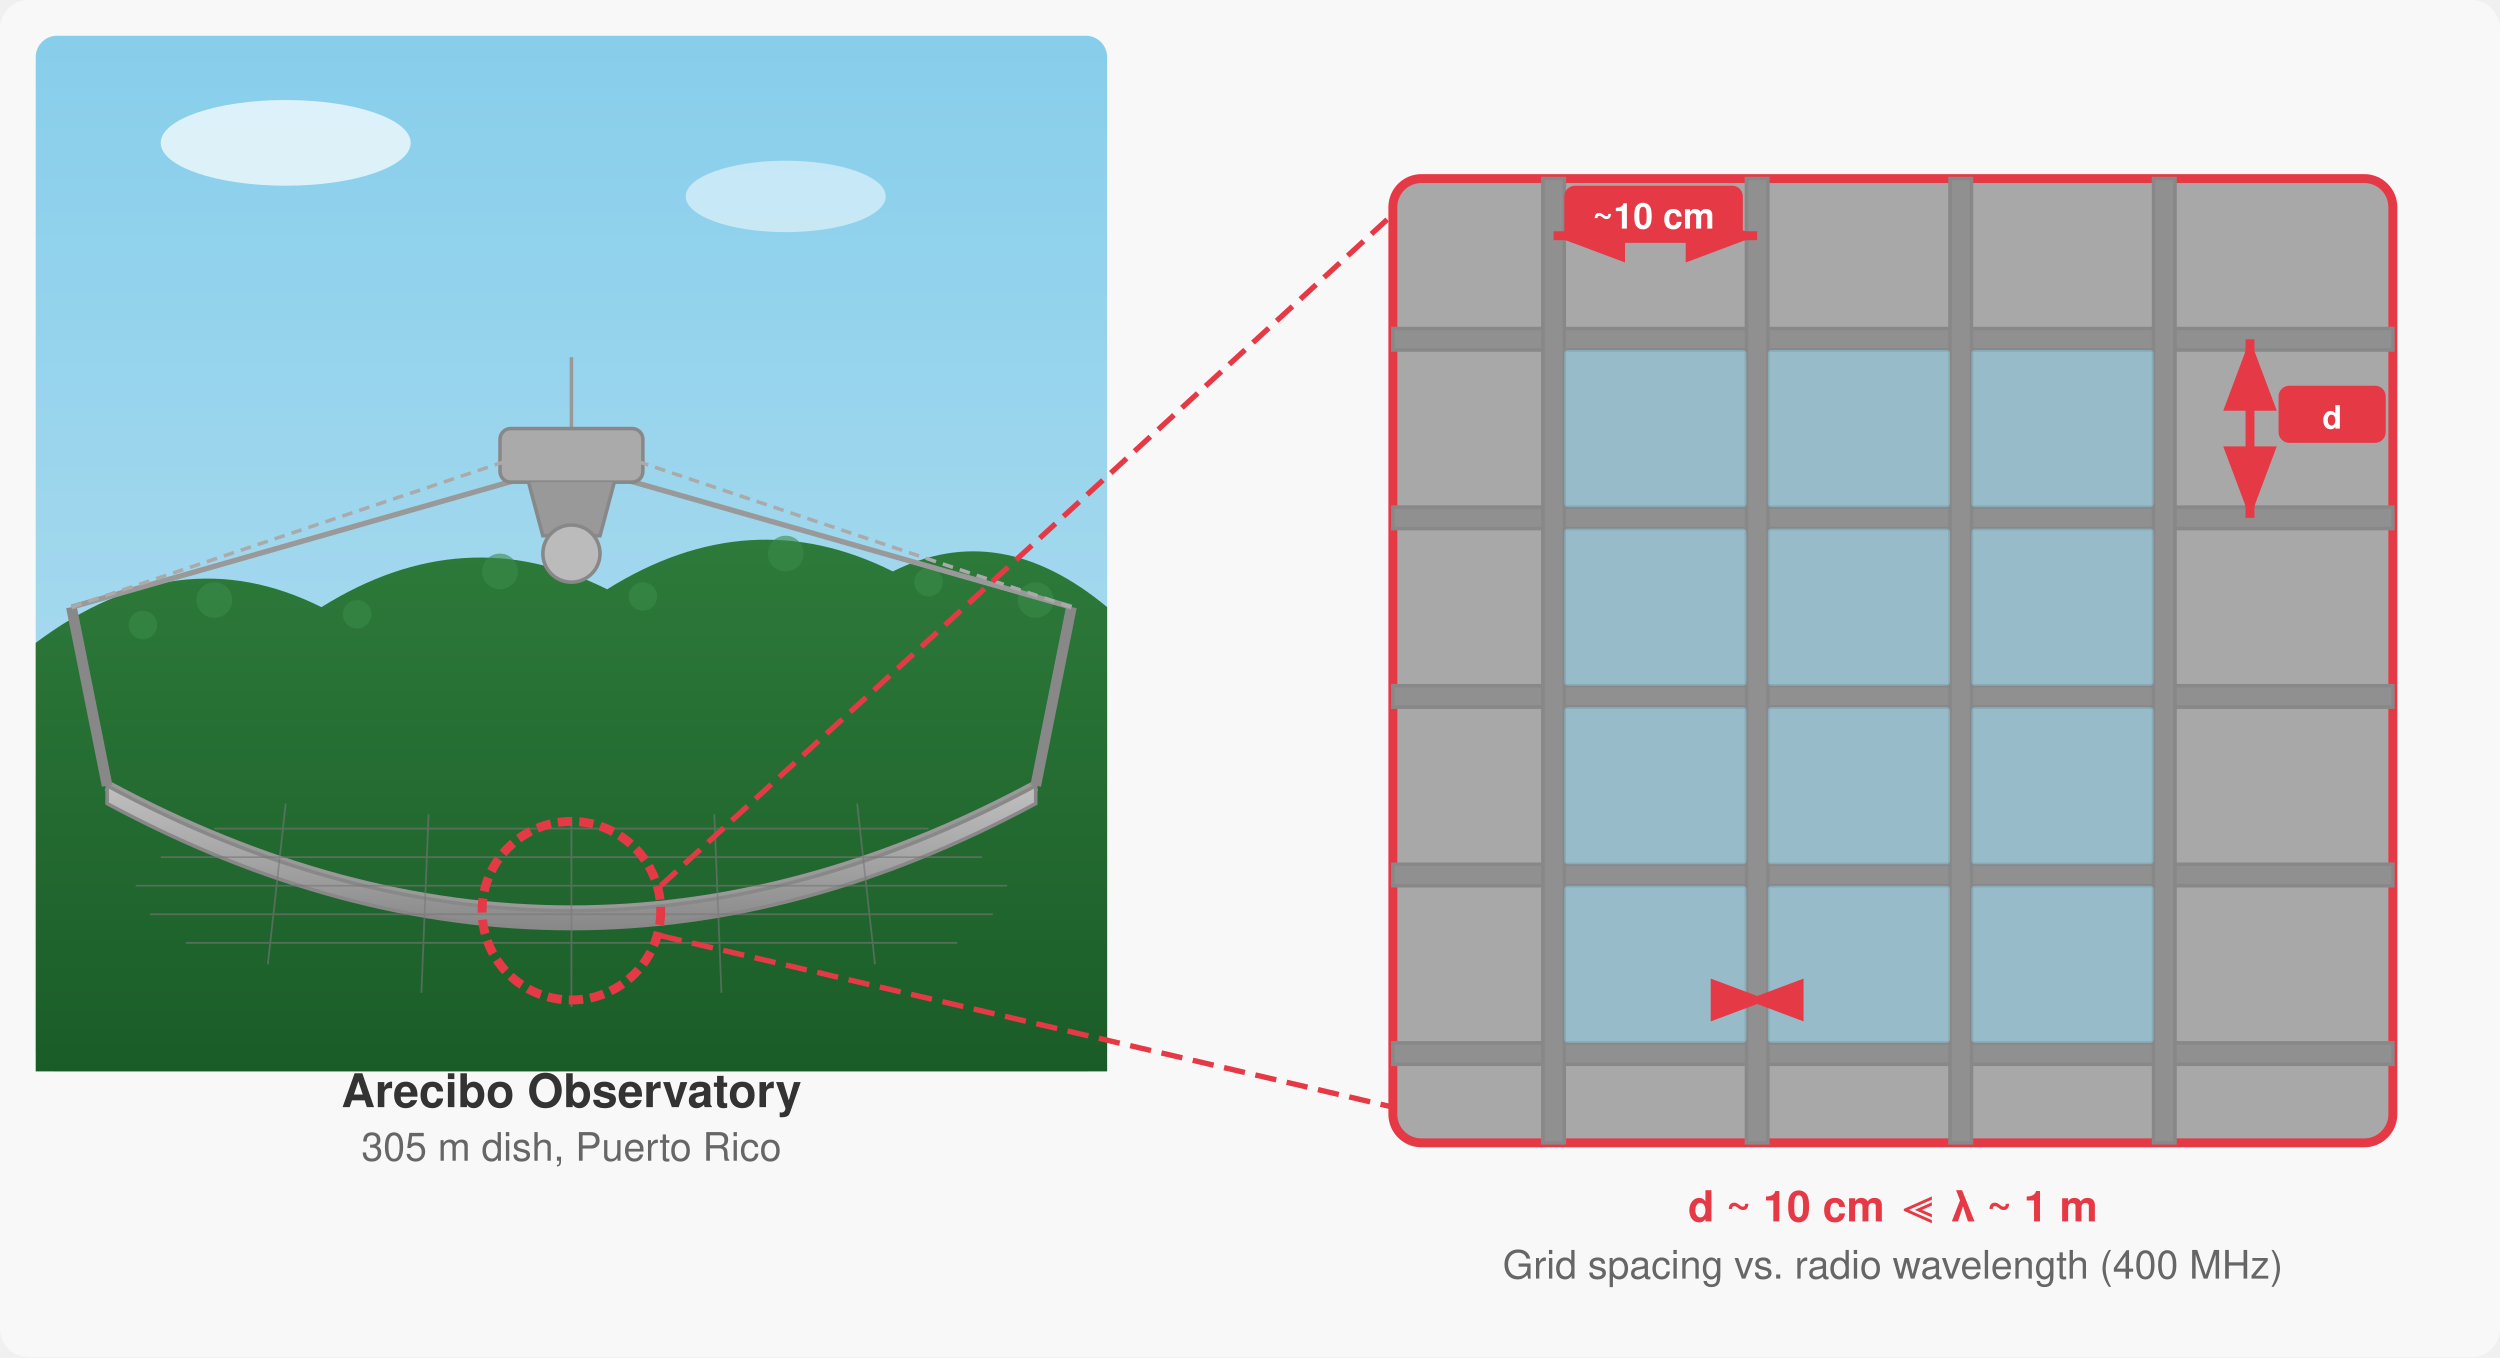
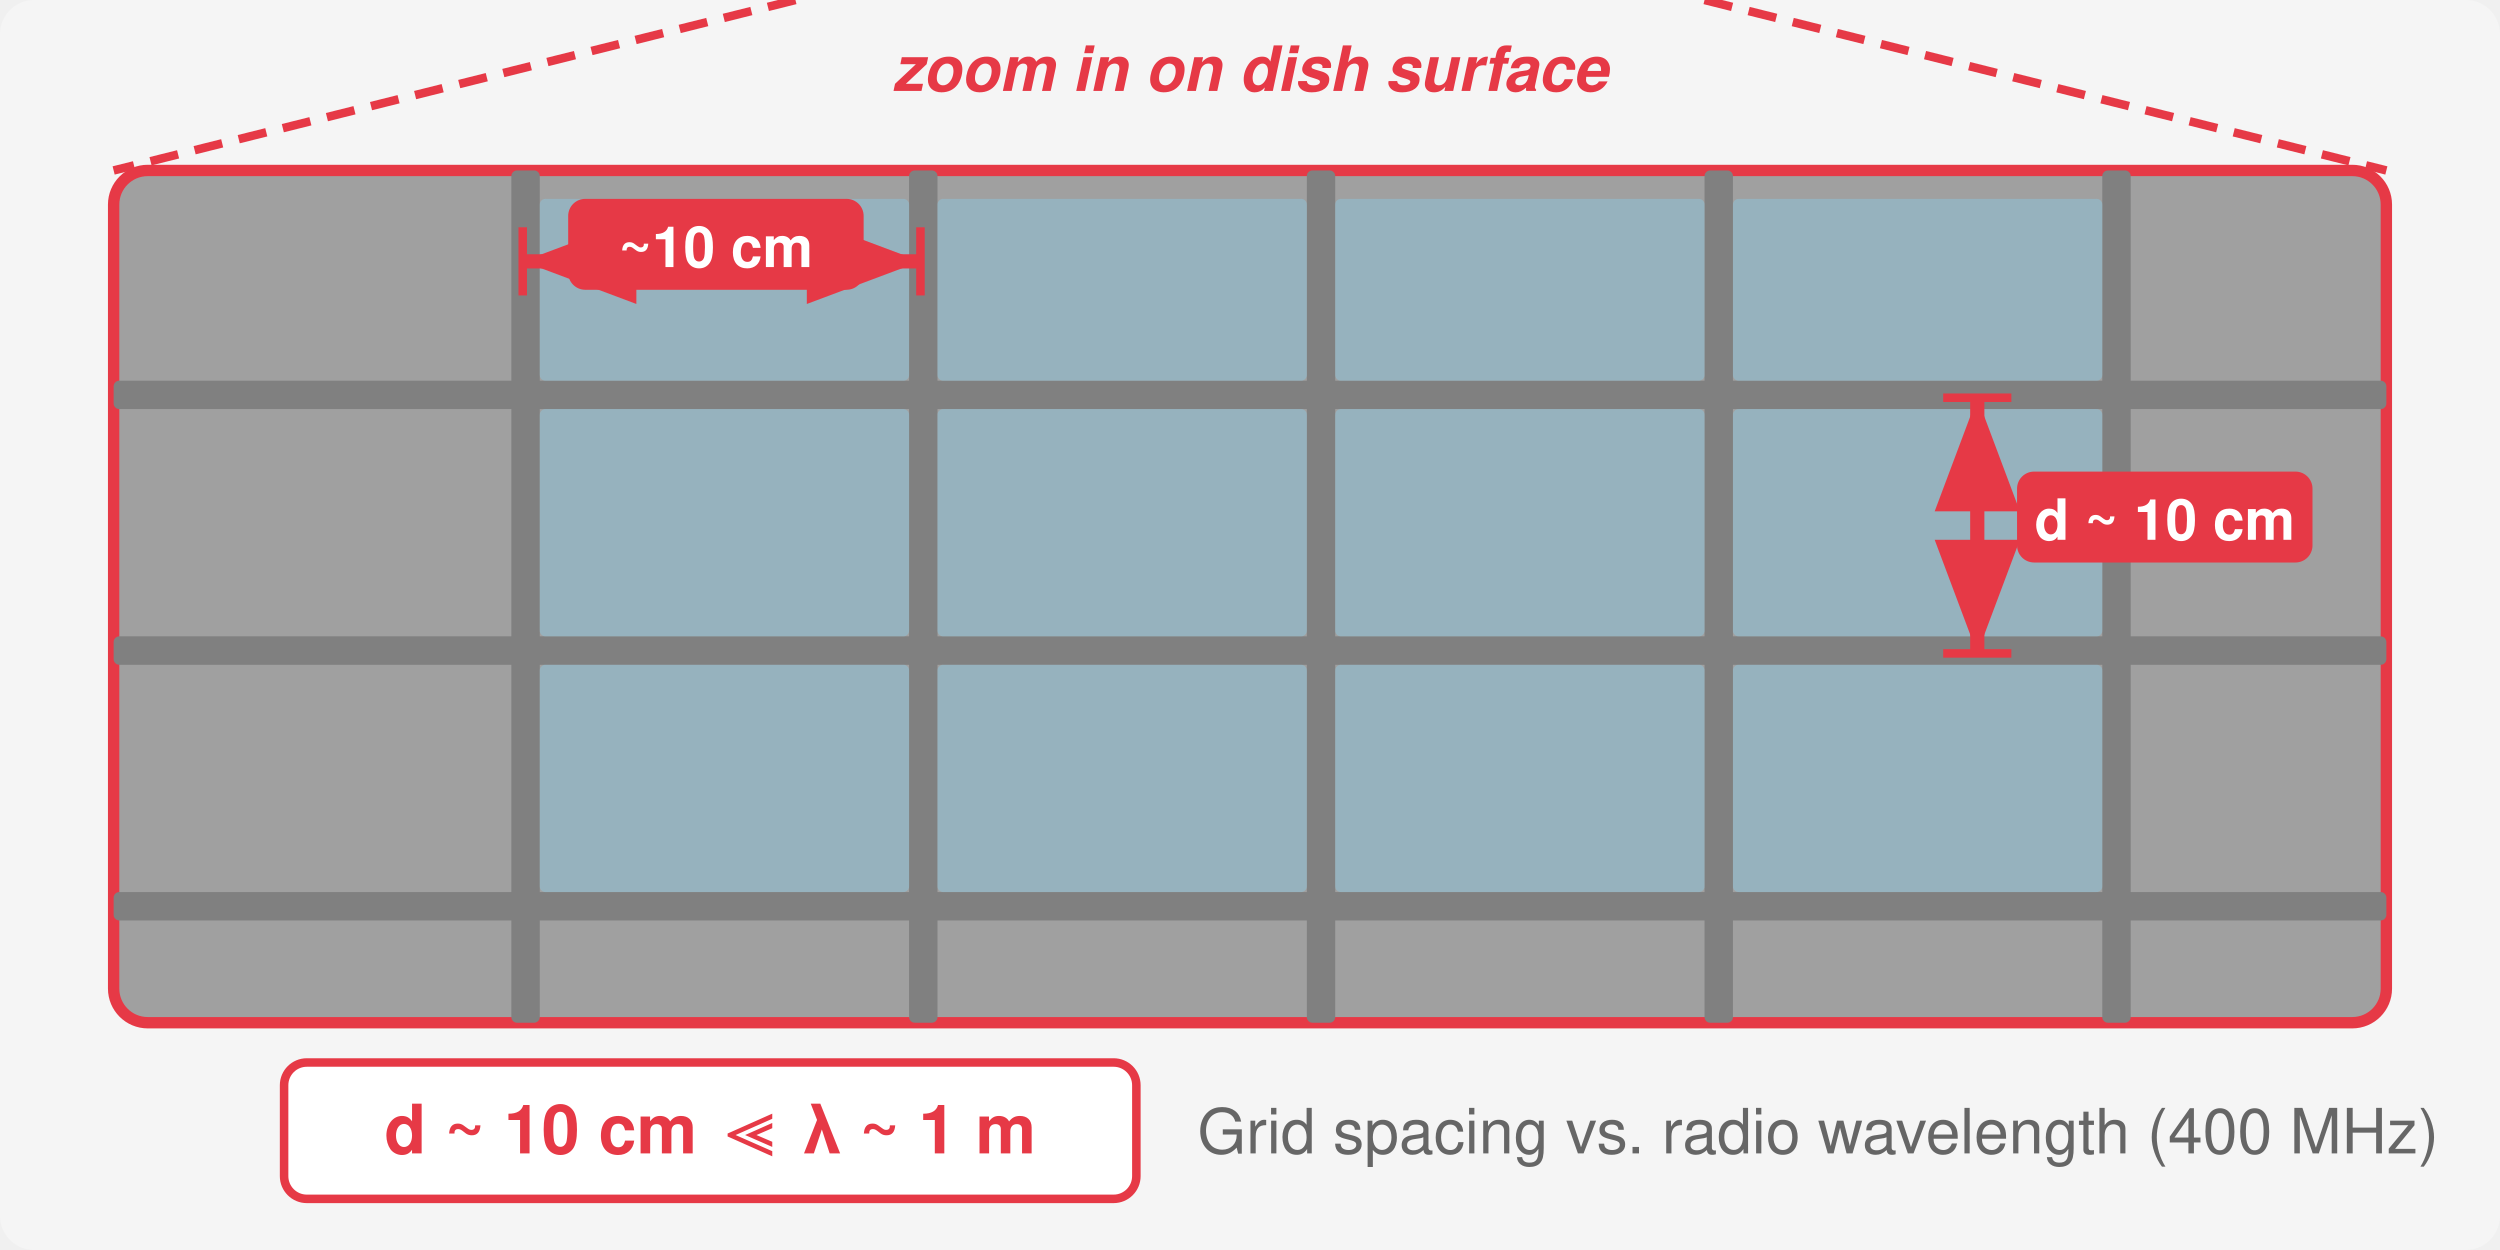
- <svg xmlns="http://www.w3.org/2000/svg" viewBox="0 0 700 380" font-family="'Helvetica Neue', Helvetica, Arial, sans-serif">
+ <svg xmlns="http://www.w3.org/2000/svg" viewBox="0 0 440 220" font-family="'Helvetica Neue', Helvetica, Arial, sans-serif">
  <defs>
-     <linearGradient id="skyGrad" x1="0" y1="0" x2="0" y2="1">
-       <stop offset="0%" stop-color="#87CEEB" />
-       <stop offset="100%" stop-color="#b8e0f0" />
-     </linearGradient>
-     <linearGradient id="dishGrad" x1="0" y1="0" x2="0" y2="1">
-       <stop offset="0%" stop-color="#c0c0c0" />
-       <stop offset="60%" stop-color="#a0a0a0" />
-       <stop offset="100%" stop-color="#888" />
-     </linearGradient>
-     <linearGradient id="jungleGrad" x1="0" y1="0" x2="0" y2="1">
-       <stop offset="0%" stop-color="#2d7a3a" />
-       <stop offset="100%" stop-color="#1a5c28" />
-     </linearGradient>
    <marker id="arrowL2" markerWidth="8" markerHeight="6" refX="0" refY="3" orient="auto">
      <path d="M8,0 L0,3 L8,6" fill="#e63946" stroke="none" />
    </marker>
    <marker id="arrowR2" markerWidth="8" markerHeight="6" refX="8" refY="3" orient="auto">
      <path d="M0,0 L8,3 L0,6" fill="#e63946" stroke="none" />
    </marker>
-     <clipPath id="dishClip">
-       <ellipse cx="160" cy="220" rx="140" ry="50" />
-     </clipPath>
  </defs>
-   <rect width="700" height="380" fill="#f8f8f8" rx="8" />
-   <g transform="translate(0, 0)">
-     <rect x="10" y="10" width="300" height="290" rx="6" fill="url(#skyGrad)" />
-     <ellipse cx="80" cy="40" rx="35" ry="12" fill="rgba(255,255,255,0.7)" />
-     <ellipse cx="220" cy="55" rx="28" ry="10" fill="rgba(255,255,255,0.5)" />
-     <path d="M10,180 Q50,150 90,170 Q130,145 170,165 Q210,140 250,160 Q280,145 310,170 L310,300 L10,300 Z" fill="url(#jungleGrad)" />
-     <g fill="#3a8a4a" opacity="0.6">
-       <circle cx="40" cy="175" r="4" />
-       <circle cx="60" cy="168" r="5" />
-       <circle cx="100" cy="172" r="4" />
-       <circle cx="140" cy="160" r="5" />
-       <circle cx="180" cy="167" r="4" />
-       <circle cx="220" cy="155" r="5" />
-       <circle cx="260" cy="163" r="4" />
-       <circle cx="290" cy="168" r="5" />
-     </g>
-     <path d="M30,220 Q160,290 290,220" fill="none" stroke="#999" stroke-width="3" />
-     <path d="M30,220 Q160,290 290,220 L290,225 Q160,295 30,225 Z" fill="url(#dishGrad)" stroke="#888" stroke-width="1" />
-     <g stroke="#777" stroke-width="0.5" opacity="0.6">
-       <line x1="60" y1="232" x2="260" y2="232" />
-       <line x1="45" y1="240" x2="275" y2="240" />
-       <line x1="38" y1="248" x2="282" y2="248" />
-       <line x1="42" y1="256" x2="278" y2="256" />
-       <line x1="52" y1="264" x2="268" y2="264" />
-       <line x1="80" y1="225" x2="75" y2="270" />
-       <line x1="120" y1="228" x2="118" y2="278" />
-       <line x1="160" y1="230" x2="160" y2="282" />
-       <line x1="200" y1="228" x2="202" y2="278" />
-       <line x1="240" y1="225" x2="245" y2="270" />
-     </g>
-     <line x1="30" y1="220" x2="20" y2="170" stroke="#888" stroke-width="3" />
-     <line x1="290" y1="220" x2="300" y2="170" stroke="#888" stroke-width="3" />
-     <line x1="160" y1="130" x2="20" y2="170" stroke="#999" stroke-width="1.5" />
-     <line x1="160" y1="130" x2="300" y2="170" stroke="#999" stroke-width="1.5" />
-     <line x1="160" y1="130" x2="160" y2="100" stroke="#999" stroke-width="1" />
-     <rect x="140" y="120" width="40" height="15" rx="3" fill="#aaa" stroke="#888" stroke-width="1" />
-     <path d="M148,135 L152,150 L168,150 L172,135" fill="#999" stroke="#888" stroke-width="1" />
-     <circle cx="160" cy="155" r="8" fill="#bbb" stroke="#888" stroke-width="1" />
-     <line x1="20" y1="170" x2="148" y2="127" stroke="#aaa" stroke-width="1" stroke-dasharray="3,2" />
-     <line x1="300" y1="170" x2="172" y2="127" stroke="#aaa" stroke-width="1" stroke-dasharray="3,2" />
-     <circle cx="160" cy="255" r="25" fill="none" stroke="#e63946" stroke-width="2.5" stroke-dasharray="4,2" />
-     <text x="160" y="310" text-anchor="middle" font-size="13" fill="#333" font-weight="600">Arecibo Observatory</text>
-     <text x="160" y="325" text-anchor="middle" font-size="11" fill="#666">305 m dish, Puerto Rico</text>
+   <rect width="440" height="220" fill="#f5f5f5" rx="6" />
+   <line x1="140" y1="0" x2="20" y2="30" stroke="#e63946" stroke-width="1.5" stroke-dasharray="5,3" />
+   <line x1="300" y1="0" x2="420" y2="30" stroke="#e63946" stroke-width="1.5" stroke-dasharray="5,3" />
+   <text x="220" y="16" text-anchor="middle" font-size="11" fill="#e63946" font-weight="600" font-style="italic">zoom in on dish surface</text>
+   <rect x="20" y="30" width="400" height="150" rx="6" fill="#a0a0a0" stroke="#e63946" stroke-width="2" />
+   <g>
+     <rect x="20" y="67" width="400" height="5" fill="#808080" rx="1" />
+     <rect x="20" y="112" width="400" height="5" fill="#808080" rx="1" />
+     <rect x="20" y="157" width="400" height="5" fill="#808080" rx="1" />
+     <rect x="90" y="30" width="5" height="150" fill="#808080" rx="1" />
+     <rect x="160" y="30" width="5" height="150" fill="#808080" rx="1" />
+     <rect x="230" y="30" width="5" height="150" fill="#808080" rx="1" />
+     <rect x="300" y="30" width="5" height="150" fill="#808080" rx="1" />
+     <rect x="370" y="30" width="5" height="150" fill="#808080" rx="1" />
  </g>
-   <line x1="185" y1="248" x2="390" y2="60" stroke="#e63946" stroke-width="1.5" stroke-dasharray="6,3" />
-   <line x1="185" y1="262" x2="390" y2="310" stroke="#e63946" stroke-width="1.5" stroke-dasharray="6,3" />
-   <g transform="translate(390, 50)">
-     <rect x="0" y="0" width="280" height="270" rx="8" fill="#a8a8a8" stroke="#e63946" stroke-width="2.5" />
-     <g stroke="#888" fill="#888">
-       <rect x="0" y="42" width="280" height="6" fill="#909090" />
-       <rect x="0" y="92" width="280" height="6" fill="#909090" />
-       <rect x="0" y="142" width="280" height="6" fill="#909090" />
-       <rect x="0" y="192" width="280" height="6" fill="#909090" />
-       <rect x="0" y="242" width="280" height="6" fill="#909090" />
-       <rect x="42" y="0" width="6" height="270" fill="#909090" />
-       <rect x="99" y="0" width="6" height="270" fill="#909090" />
-       <rect x="156" y="0" width="6" height="270" fill="#909090" />
-       <rect x="213" y="0" width="6" height="270" fill="#909090" />
-     </g>
-     <g fill="#87CEEB" opacity="0.5">
-       <rect x="48" y="48" width="51" height="44" rx="1" />
-       <rect x="105" y="48" width="51" height="44" rx="1" />
-       <rect x="162" y="48" width="51" height="44" rx="1" />
-       <rect x="48" y="98" width="51" height="44" rx="1" />
-       <rect x="105" y="98" width="51" height="44" rx="1" />
-       <rect x="162" y="98" width="51" height="44" rx="1" />
-       <rect x="48" y="148" width="51" height="44" rx="1" />
-       <rect x="105" y="148" width="51" height="44" rx="1" />
-       <rect x="162" y="148" width="51" height="44" rx="1" />
-       <rect x="48" y="198" width="51" height="44" rx="1" />
-       <rect x="105" y="198" width="51" height="44" rx="1" />
-       <rect x="162" y="198" width="51" height="44" rx="1" />
-     </g>
-     <line x1="45" y1="16" x2="102" y2="16" stroke="#e63946" stroke-width="2.5" marker-start="url(#arrowL2)" marker-end="url(#arrowR2)" />
-     <rect x="48" y="2" width="50" height="16" rx="3" fill="#e63946" />
-     <text x="73" y="14" text-anchor="middle" font-size="10" fill="white" font-weight="bold">~10 cm</text>
-     <line x1="240" y1="45" x2="240" y2="95" stroke="#e63946" stroke-width="2.5" marker-start="url(#arrowL2)" marker-end="url(#arrowR2)" />
-     <rect x="248" y="58" width="30" height="16" rx="3" fill="#e63946" />
-     <text x="263" y="70" text-anchor="middle" font-size="9" fill="white" font-weight="bold">d</text>
-     <line x1="99" y1="230" x2="105" y2="230" stroke="#4ecdc4" stroke-width="2" marker-start="url(#arrowL2)" marker-end="url(#arrowR2)" />
+   <g fill="#87CEEB" opacity="0.4">
+     <rect x="95" y="72" width="65" height="40" rx="1" />
+     <rect x="165" y="72" width="65" height="40" rx="1" />
+     <rect x="235" y="72" width="65" height="40" rx="1" />
+     <rect x="305" y="72" width="65" height="40" rx="1" />
+     <rect x="95" y="117" width="65" height="40" rx="1" />
+     <rect x="165" y="117" width="65" height="40" rx="1" />
+     <rect x="235" y="117" width="65" height="40" rx="1" />
+     <rect x="305" y="117" width="65" height="40" rx="1" />
+     <rect x="95" y="35" width="65" height="32" rx="1" />
+     <rect x="165" y="35" width="65" height="32" rx="1" />
+     <rect x="235" y="35" width="65" height="32" rx="1" />
+     <rect x="305" y="35" width="65" height="32" rx="1" />
  </g>
-   <text x="530" y="342" text-anchor="middle" font-size="12" fill="#e63946" font-weight="600">d ~ 10 cm ≪ λ ~ 1 m</text>
-   <text x="530" y="358" text-anchor="middle" font-size="11" fill="#666">Grid spacing vs. radio wavelength (400 MHz)</text>
+   <line x1="92" y1="46" x2="162" y2="46" stroke="#e63946" stroke-width="2.5" marker-start="url(#arrowL2)" marker-end="url(#arrowR2)" />
+   <line x1="92" y1="40" x2="92" y2="52" stroke="#e63946" stroke-width="1.5" />
+   <line x1="162" y1="40" x2="162" y2="52" stroke="#e63946" stroke-width="1.5" />
+   <rect x="100" y="35" width="52" height="16" rx="3" fill="#e63946" />
+   <text x="126" y="47" text-anchor="middle" font-size="10" fill="white" font-weight="bold">~10 cm</text>
+   <line x1="348" y1="70" x2="348" y2="115" stroke="#e63946" stroke-width="2.5" marker-start="url(#arrowL2)" marker-end="url(#arrowR2)" />
+   <line x1="342" y1="70" x2="354" y2="70" stroke="#e63946" stroke-width="1.5" />
+   <line x1="342" y1="115" x2="354" y2="115" stroke="#e63946" stroke-width="1.5" />
+   <rect x="355" y="83" width="52" height="16" rx="3" fill="#e63946" />
+   <text x="381" y="95" text-anchor="middle" font-size="10" fill="white" font-weight="bold">d ~ 10 cm</text>
+   <rect x="50" y="187" width="150" height="24" rx="4" fill="white" stroke="#e63946" stroke-width="1.5" />
+   <text x="125" y="203" text-anchor="middle" font-size="12" fill="#e63946" font-weight="700">d ~ 10 cm ≪ λ ~ 1 m</text>
+   <text x="320" y="203" text-anchor="middle" font-size="11" fill="#666">Grid spacing vs. radio wavelength (400 MHz)</text>
</svg>
